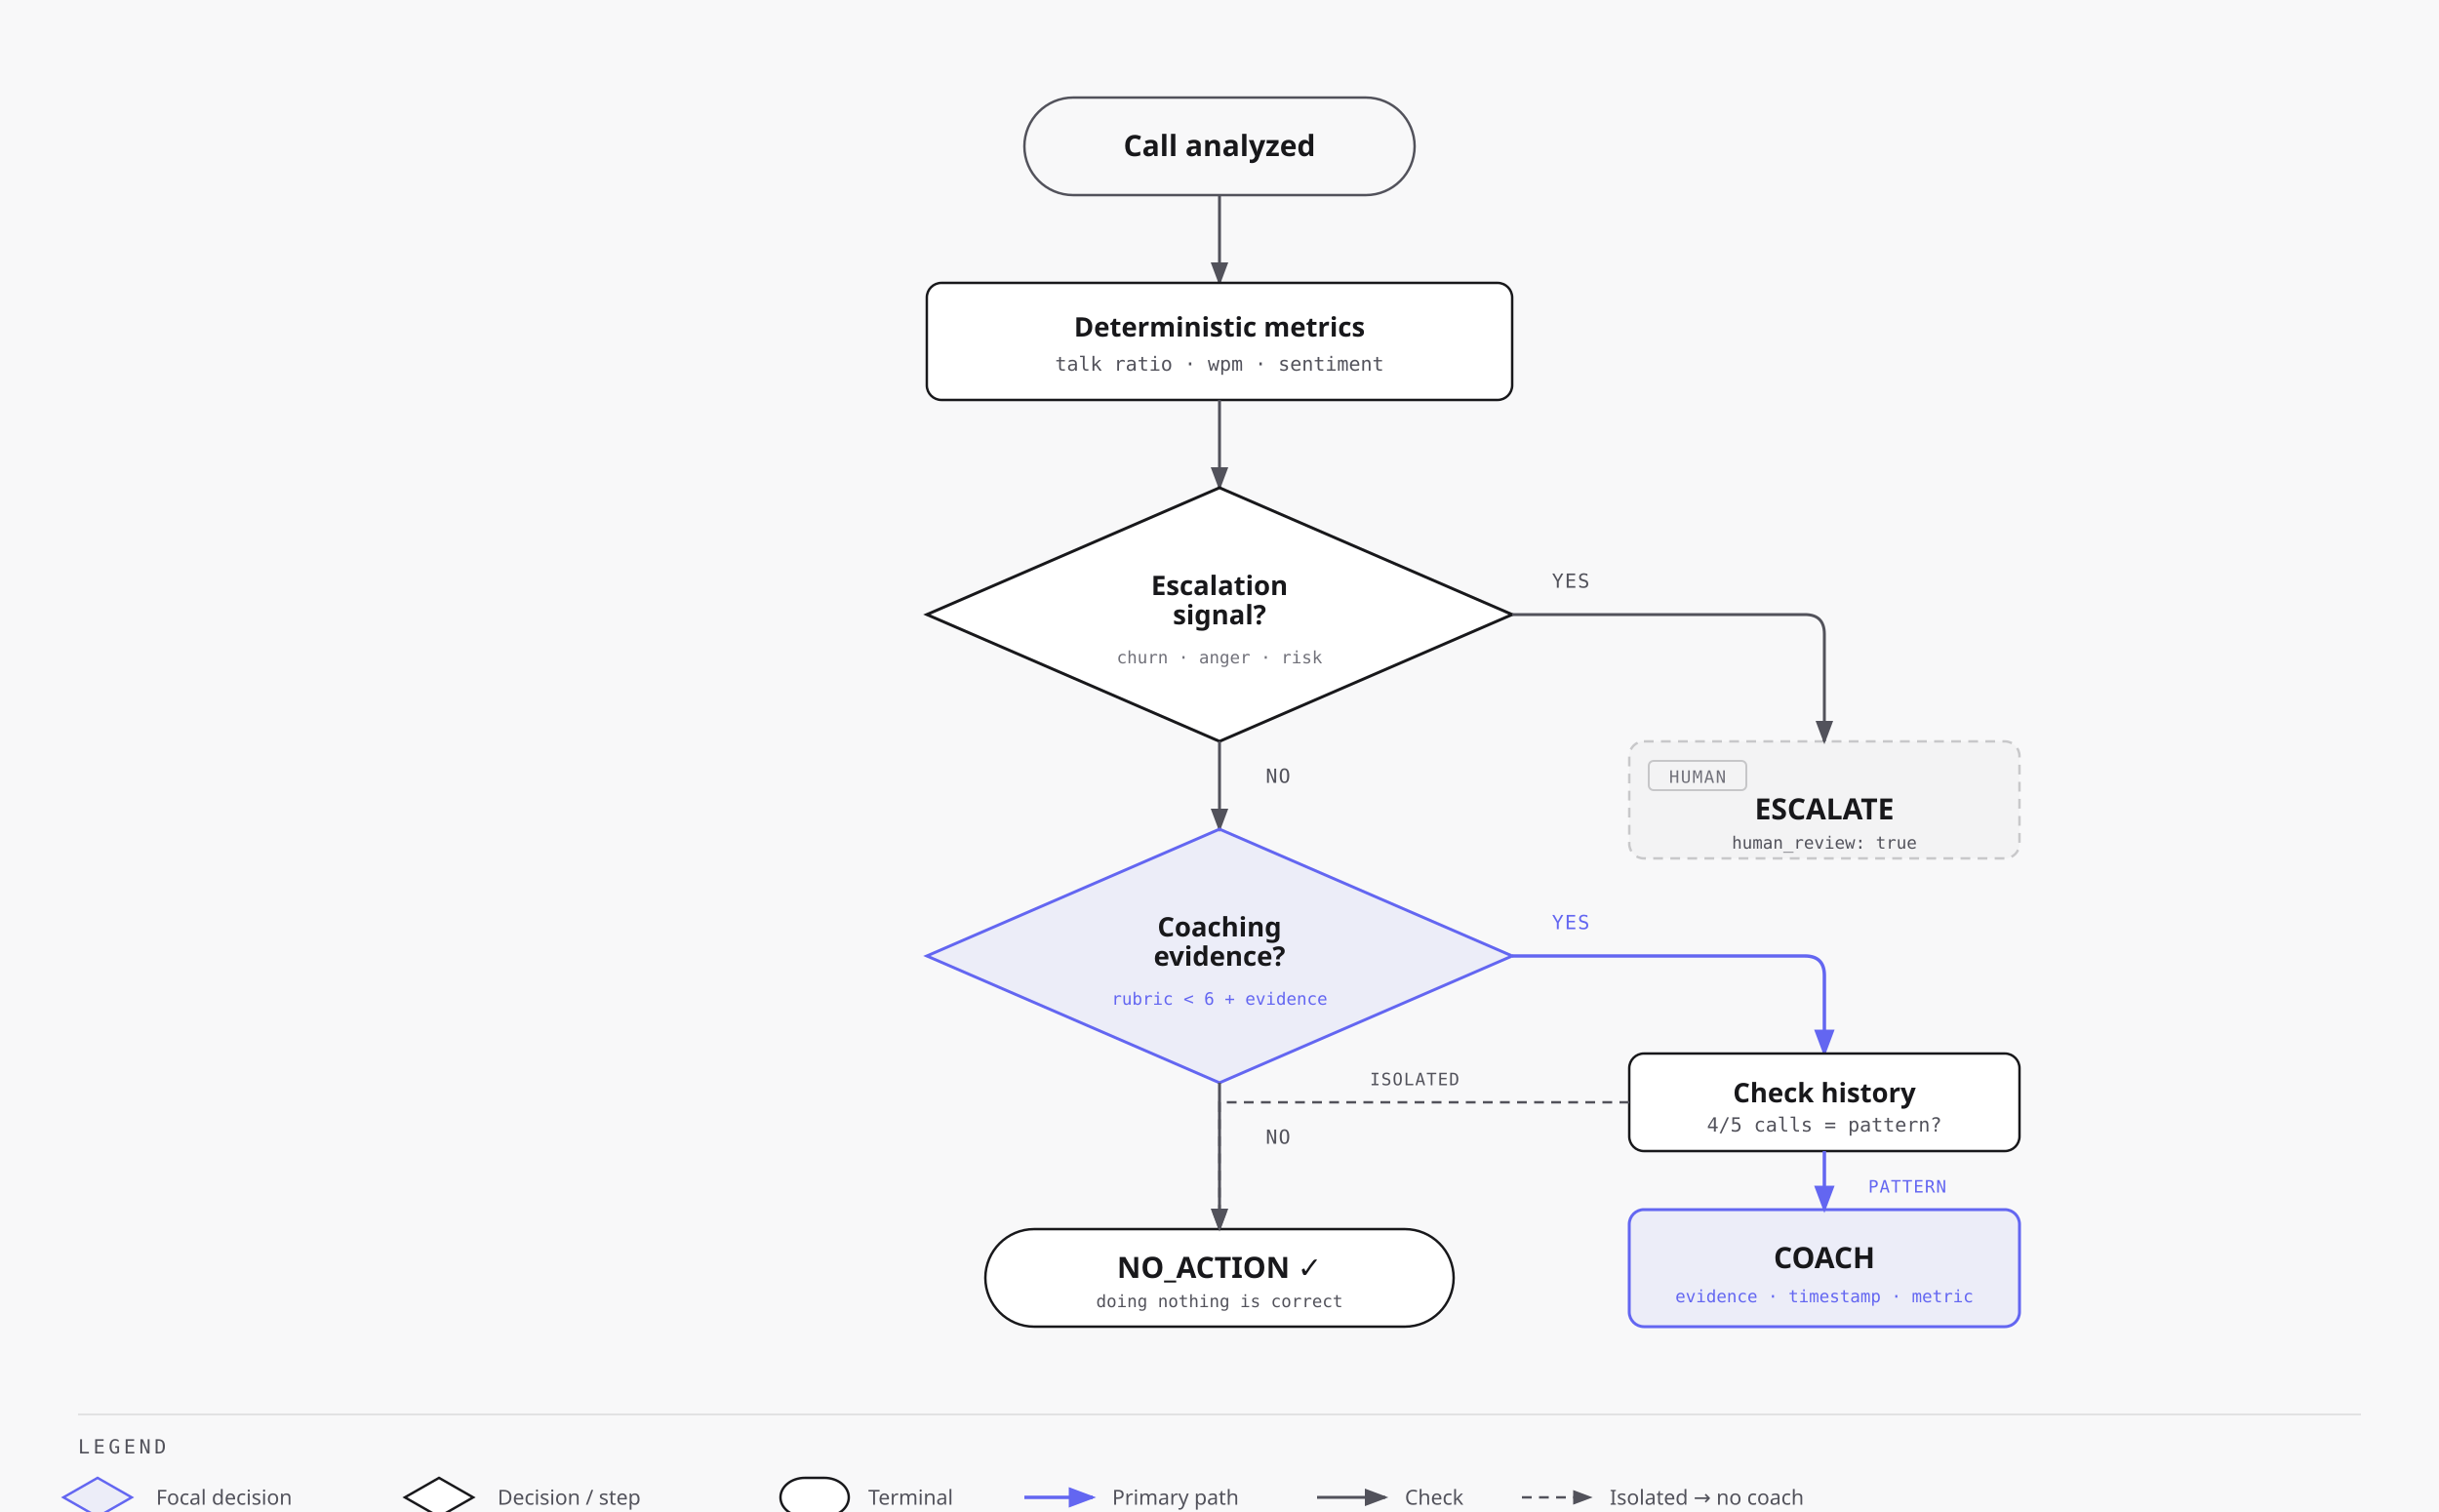
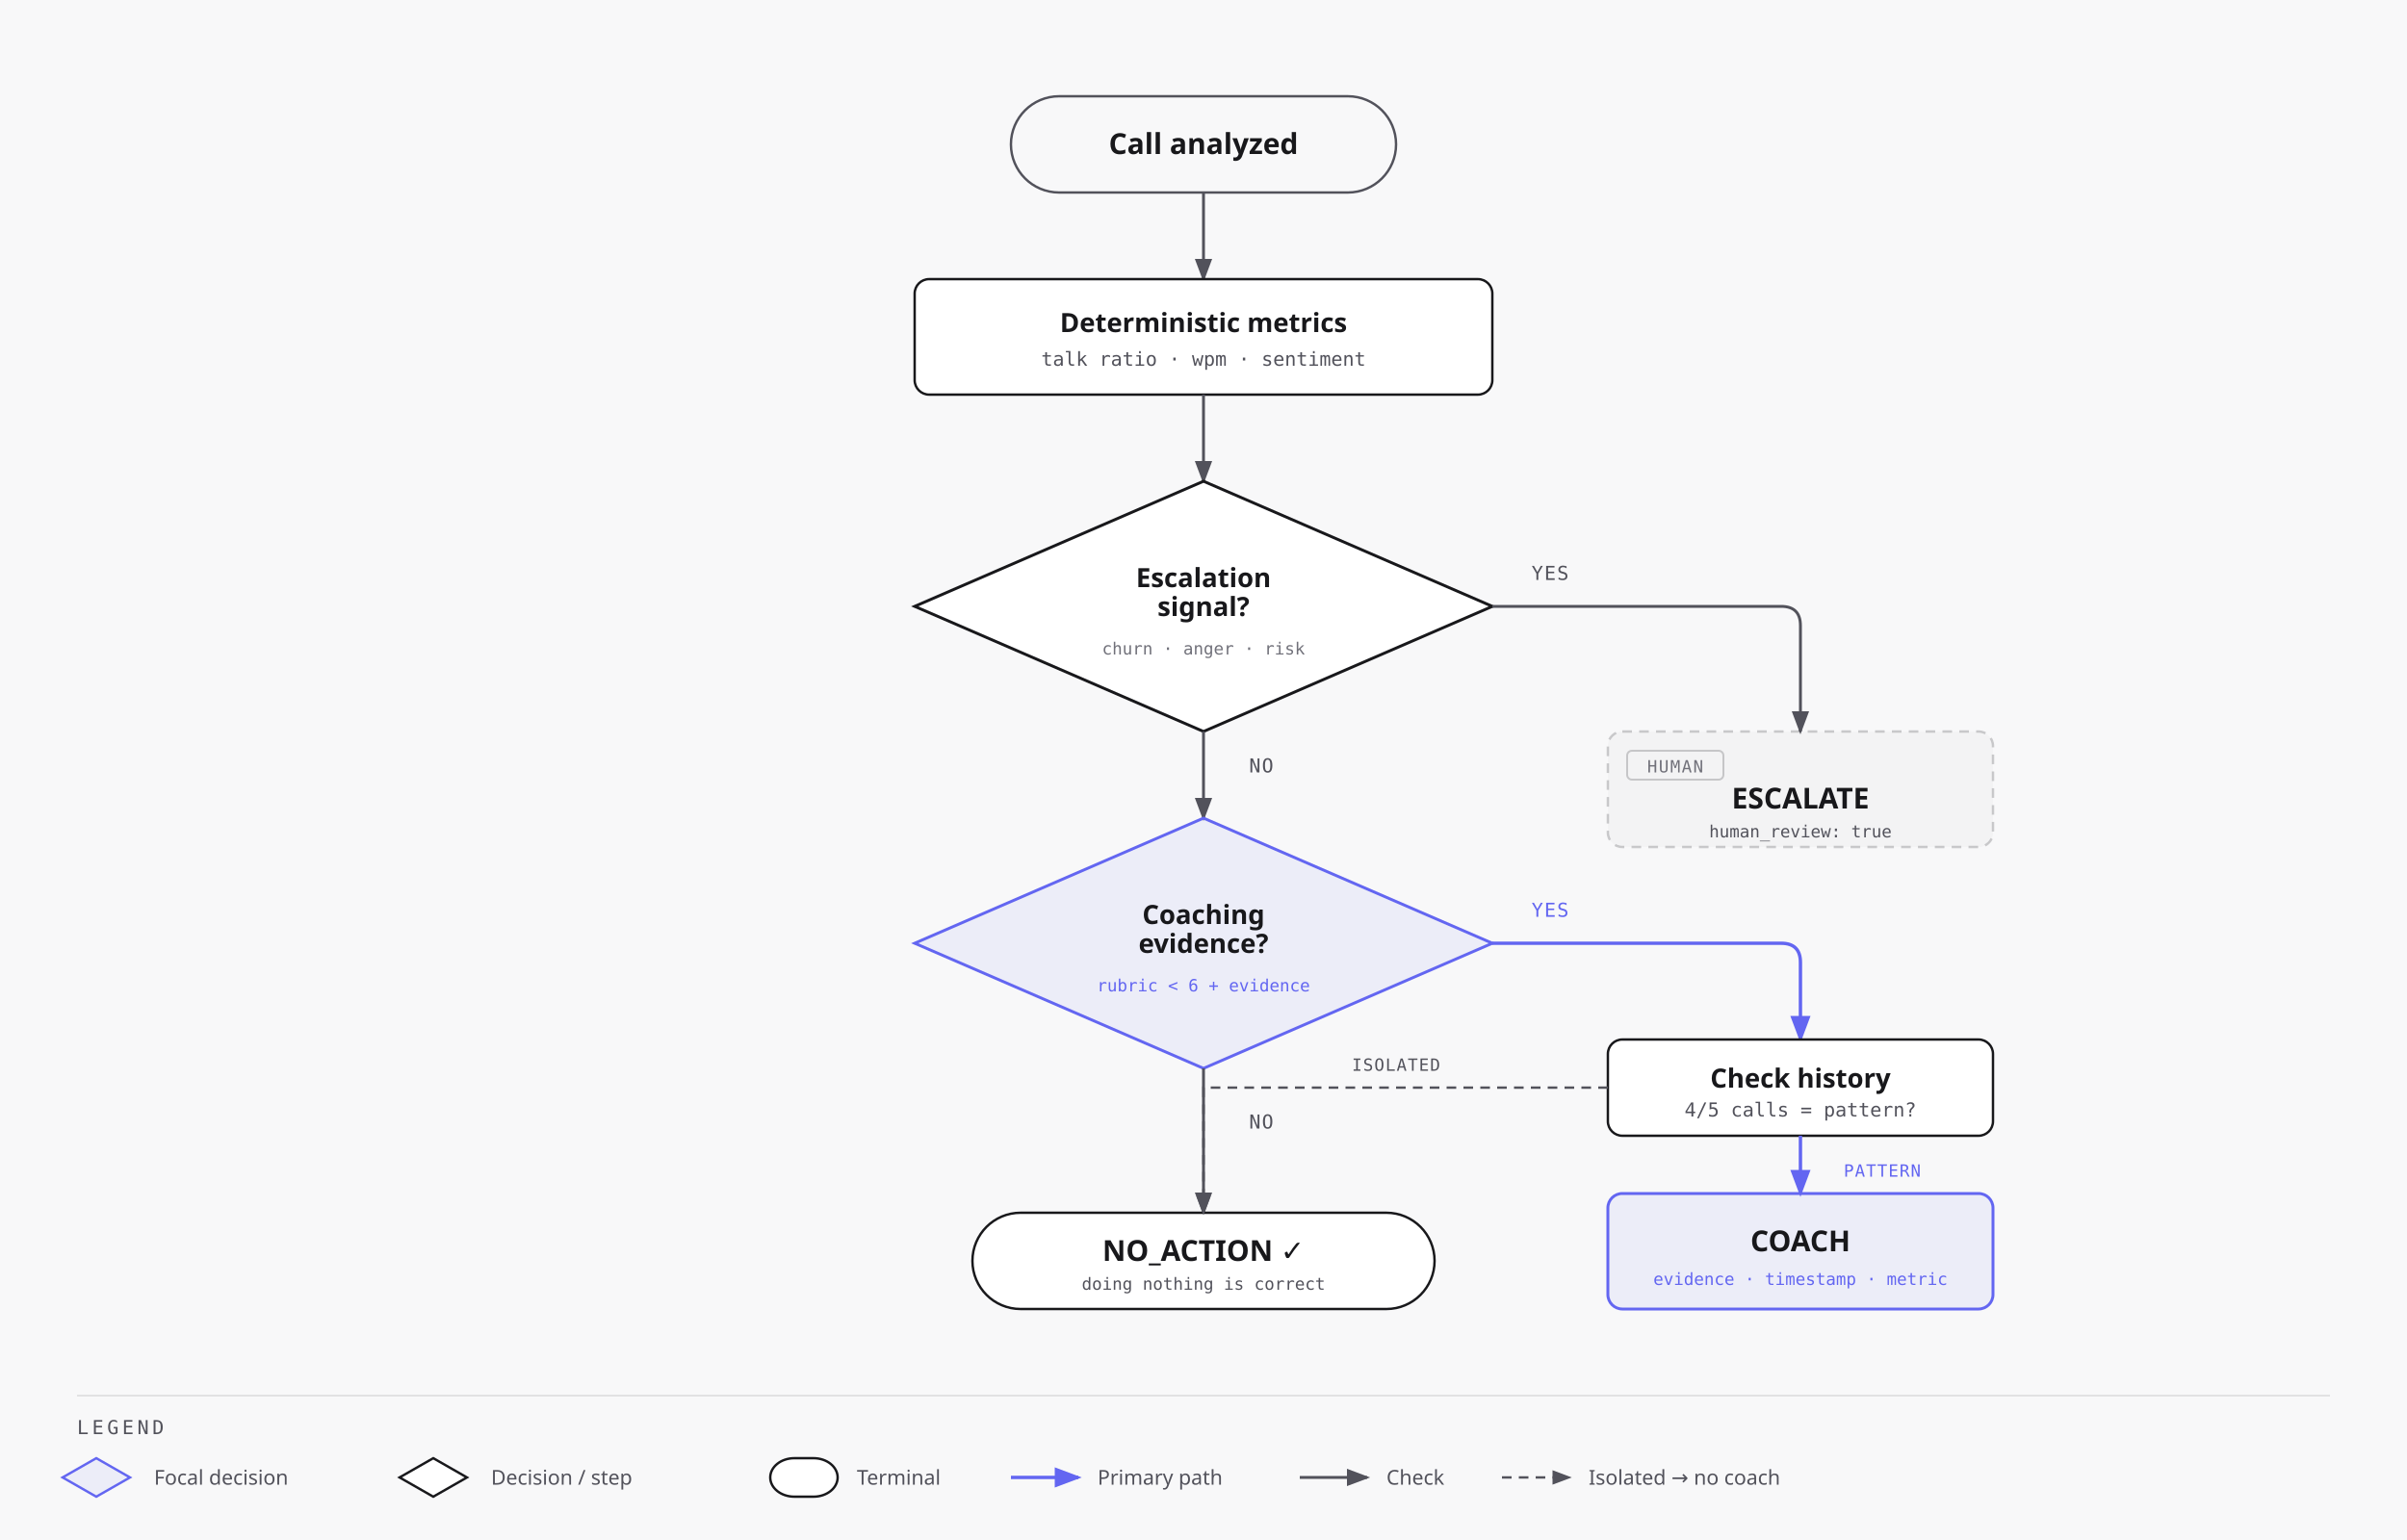
- <svg xmlns="http://www.w3.org/2000/svg" viewBox="0 0 1000 620" role="img" aria-labelledby="coach-flow-title coach-flow-desc">
+ <svg xmlns="http://www.w3.org/2000/svg" viewBox="0 0 1000 640" role="img" aria-labelledby="coach-flow-title coach-flow-desc">
  <defs>
    <marker id="arrow" markerWidth="8" markerHeight="6" refX="7" refY="3" orient="auto">
      <polygon points="0 0, 8 3, 0 6" fill="#52525b" />
    </marker>
    <marker id="arrow-accent" markerWidth="8" markerHeight="6" refX="7" refY="3" orient="auto">
      <polygon points="0 0, 8 3, 0 6" fill="#6366f1" />
    </marker>
  </defs>
  <rect width="100%" height="100%" fill="#f8f8f9" />
  <rect x="420" y="40" width="160" height="40" rx="20" fill="#f8f8f9" stroke="#52525b" stroke-width="1" />
  <text x="500" y="64" fill="#18181b" font-size="12" font-weight="600" font-family="'Geist',sans-serif" text-anchor="middle">Call analyzed</text>
  <line x1="500" y1="80" x2="500" y2="116" stroke="#52525b" stroke-width="1.2" marker-end="url(#arrow)" />
  <rect x="380" y="116" width="240" height="48" rx="6" fill="#ffffff" stroke="#18181b" stroke-width="1" />
  <text x="500" y="138" fill="#18181b" font-size="11" font-weight="600" font-family="'Geist',sans-serif" text-anchor="middle">Deterministic metrics</text>
  <text x="500" y="152" fill="#52525b" font-size="8" font-family="'Geist Mono',monospace" text-anchor="middle">talk ratio · wpm · sentiment</text>
  <line x1="500" y1="164" x2="500" y2="200" stroke="#52525b" stroke-width="1.2" marker-end="url(#arrow)" />
  <polygon points="500,200 620,252 500,304 380,252" fill="#ffffff" stroke="#18181b" stroke-width="1.2" />
  <text x="500" y="244" fill="#18181b" font-size="11" font-weight="600" font-family="'Geist',sans-serif" text-anchor="middle">Escalation</text>
  <text x="500" y="256" fill="#18181b" font-size="11" font-weight="600" font-family="'Geist',sans-serif" text-anchor="middle">signal?</text>
  <text x="500" y="272" fill="#71717a" font-size="7" font-family="'Geist Mono',monospace" text-anchor="middle">churn · anger · risk</text>
  <path d="M 620,252 H 740 Q 748,252 748,260 V 304" fill="none" stroke="#52525b" stroke-width="1.2" marker-end="url(#arrow)" />
  <rect x="628" y="232" width="32" height="12" rx="2" fill="#f8f8f9" />
  <text x="644" y="241" fill="#52525b" font-size="8" font-family="'Geist Mono',monospace" text-anchor="middle" letter-spacing="0.06em">YES</text>
  <rect x="668" y="304" width="160" height="48" rx="6" fill="rgba(24,24,27,0.02)" stroke="rgba(24,24,27,0.20)" stroke-width="1" stroke-dasharray="4,3" />
  <rect x="676" y="312" width="40" height="12" rx="2" fill="transparent" stroke="rgba(24,24,27,0.20)" stroke-width="0.8" />
  <text x="696" y="321" fill="#71717a" font-size="7" font-family="'Geist Mono',monospace" text-anchor="middle" letter-spacing="0.08em">HUMAN</text>
  <text x="748" y="336" fill="#18181b" font-size="12" font-weight="600" font-family="'Geist',sans-serif" text-anchor="middle">ESCALATE</text>
  <text x="748" y="348" fill="#52525b" font-size="7" font-family="'Geist Mono',monospace" text-anchor="middle">human_review: true</text>
  <line x1="500" y1="304" x2="500" y2="340" stroke="#52525b" stroke-width="1.2" marker-end="url(#arrow)" />
  <rect x="512" y="312" width="24" height="12" rx="2" fill="#f8f8f9" />
  <text x="524" y="321" fill="#52525b" font-size="8" font-family="'Geist Mono',monospace" text-anchor="middle" letter-spacing="0.06em">NO</text>
  <polygon points="500,340 620,392 500,444 380,392" fill="rgba(99,102,241,0.08)" stroke="#6366f1" stroke-width="1.2" />
  <text x="500" y="384" fill="#18181b" font-size="11" font-weight="600" font-family="'Geist',sans-serif" text-anchor="middle">Coaching</text>
  <text x="500" y="396" fill="#18181b" font-size="11" font-weight="600" font-family="'Geist',sans-serif" text-anchor="middle">evidence?</text>
  <text x="500" y="412" fill="#6366f1" font-size="7" font-family="'Geist Mono',monospace" text-anchor="middle">rubric &lt; 6 + evidence</text>
  <path d="M 620,392 H 740 Q 748,392 748,400 V 432" fill="none" stroke="#6366f1" stroke-width="1.4" marker-end="url(#arrow-accent)" />
  <rect x="628" y="372" width="32" height="12" rx="2" fill="#f8f8f9" />
  <text x="644" y="381" fill="#6366f1" font-size="8" font-family="'Geist Mono',monospace" text-anchor="middle" letter-spacing="0.06em">YES</text>
  <rect x="668" y="432" width="160" height="40" rx="6" fill="#ffffff" stroke="#18181b" stroke-width="1" />
  <text x="748" y="452" fill="#18181b" font-size="11" font-weight="600" font-family="'Geist',sans-serif" text-anchor="middle">Check history</text>
  <text x="748" y="464" fill="#52525b" font-size="8" font-family="'Geist Mono',monospace" text-anchor="middle">4/5 calls = pattern?</text>
  <line x1="748" y1="472" x2="748" y2="496" stroke="#6366f1" stroke-width="1.4" marker-end="url(#arrow-accent)" />
  <rect x="756" y="480" width="52" height="12" rx="2" fill="#f8f8f9" />
  <text x="782" y="489" fill="#6366f1" font-size="7" font-family="'Geist Mono',monospace" text-anchor="middle" letter-spacing="0.06em">PATTERN</text>
  <rect x="668" y="496" width="160" height="48" rx="6" fill="rgba(99,102,241,0.08)" stroke="#6366f1" stroke-width="1.2" />
  <text x="748" y="520" fill="#18181b" font-size="12" font-weight="600" font-family="'Geist',sans-serif" text-anchor="middle">COACH</text>
  <text x="748" y="534" fill="#6366f1" font-size="7" font-family="'Geist Mono',monospace" text-anchor="middle">evidence · timestamp · metric</text>
  <line x1="500" y1="444" x2="500" y2="504" stroke="#52525b" stroke-width="1.2" marker-end="url(#arrow)" />
  <rect x="512" y="460" width="24" height="12" rx="2" fill="#f8f8f9" />
  <text x="524" y="469" fill="#52525b" font-size="8" font-family="'Geist Mono',monospace" text-anchor="middle" letter-spacing="0.06em">NO</text>
  <rect x="404" y="504" width="192" height="40" rx="20" fill="#ffffff" stroke="#18181b" stroke-width="1" />
  <text x="500" y="524" fill="#18181b" font-size="12" font-weight="600" font-family="'Geist',sans-serif" text-anchor="middle">NO_ACTION ✓</text>
  <text x="500" y="536" fill="#52525b" font-size="7" font-family="'Geist Mono',monospace" text-anchor="middle">doing nothing is correct</text>
  <path d="M 668,452 H 500 V 504" fill="none" stroke="#52525b" stroke-width="1" stroke-dasharray="4,3" marker-end="url(#arrow)" />
  <rect x="548" y="436" width="64" height="12" rx="2" fill="#f8f8f9" />
  <text x="580" y="445" fill="#52525b" font-size="7" font-family="'Geist Mono',monospace" text-anchor="middle" letter-spacing="0.06em">ISOLATED</text>
  <line x1="32" y1="580" x2="968" y2="580" stroke="rgba(24,24,27,0.10)" stroke-width="0.8" />
  <text x="32" y="596" fill="#52525b" font-size="8" font-family="'Geist Mono',monospace" letter-spacing="0.18em">LEGEND</text>
  <polygon points="40,606 54,614 40,622 26,614" fill="rgba(99,102,241,0.08)" stroke="#6366f1" stroke-width="1" />
  <text x="64" y="617" fill="#52525b" font-size="8.5" font-family="'Geist',sans-serif">Focal decision</text>
  <polygon points="180,606 194,614 180,622 166,614" fill="#ffffff" stroke="#18181b" stroke-width="1" />
  <text x="204" y="617" fill="#52525b" font-size="8.5" font-family="'Geist',sans-serif">Decision / step</text>
  <rect x="320" y="606" width="28" height="16" rx="10" fill="#ffffff" stroke="#18181b" stroke-width="1" />
  <text x="356" y="617" fill="#52525b" font-size="8.5" font-family="'Geist',sans-serif">Terminal</text>
  <line x1="420" y1="614" x2="448" y2="614" stroke="#6366f1" stroke-width="1.4" marker-end="url(#arrow-accent)" />
  <text x="456" y="617" fill="#52525b" font-size="8.5" font-family="'Geist',sans-serif">Primary path</text>
  <line x1="540" y1="614" x2="568" y2="614" stroke="#52525b" stroke-width="1.2" marker-end="url(#arrow)" />
  <text x="576" y="617" fill="#52525b" font-size="8.5" font-family="'Geist',sans-serif">Check</text>
  <line x1="624" y1="614" x2="652" y2="614" stroke="#52525b" stroke-width="1" stroke-dasharray="4,3" marker-end="url(#arrow)" />
  <text x="660" y="617" fill="#52525b" font-size="8.5" font-family="'Geist',sans-serif">Isolated → no coach</text>
</svg>
